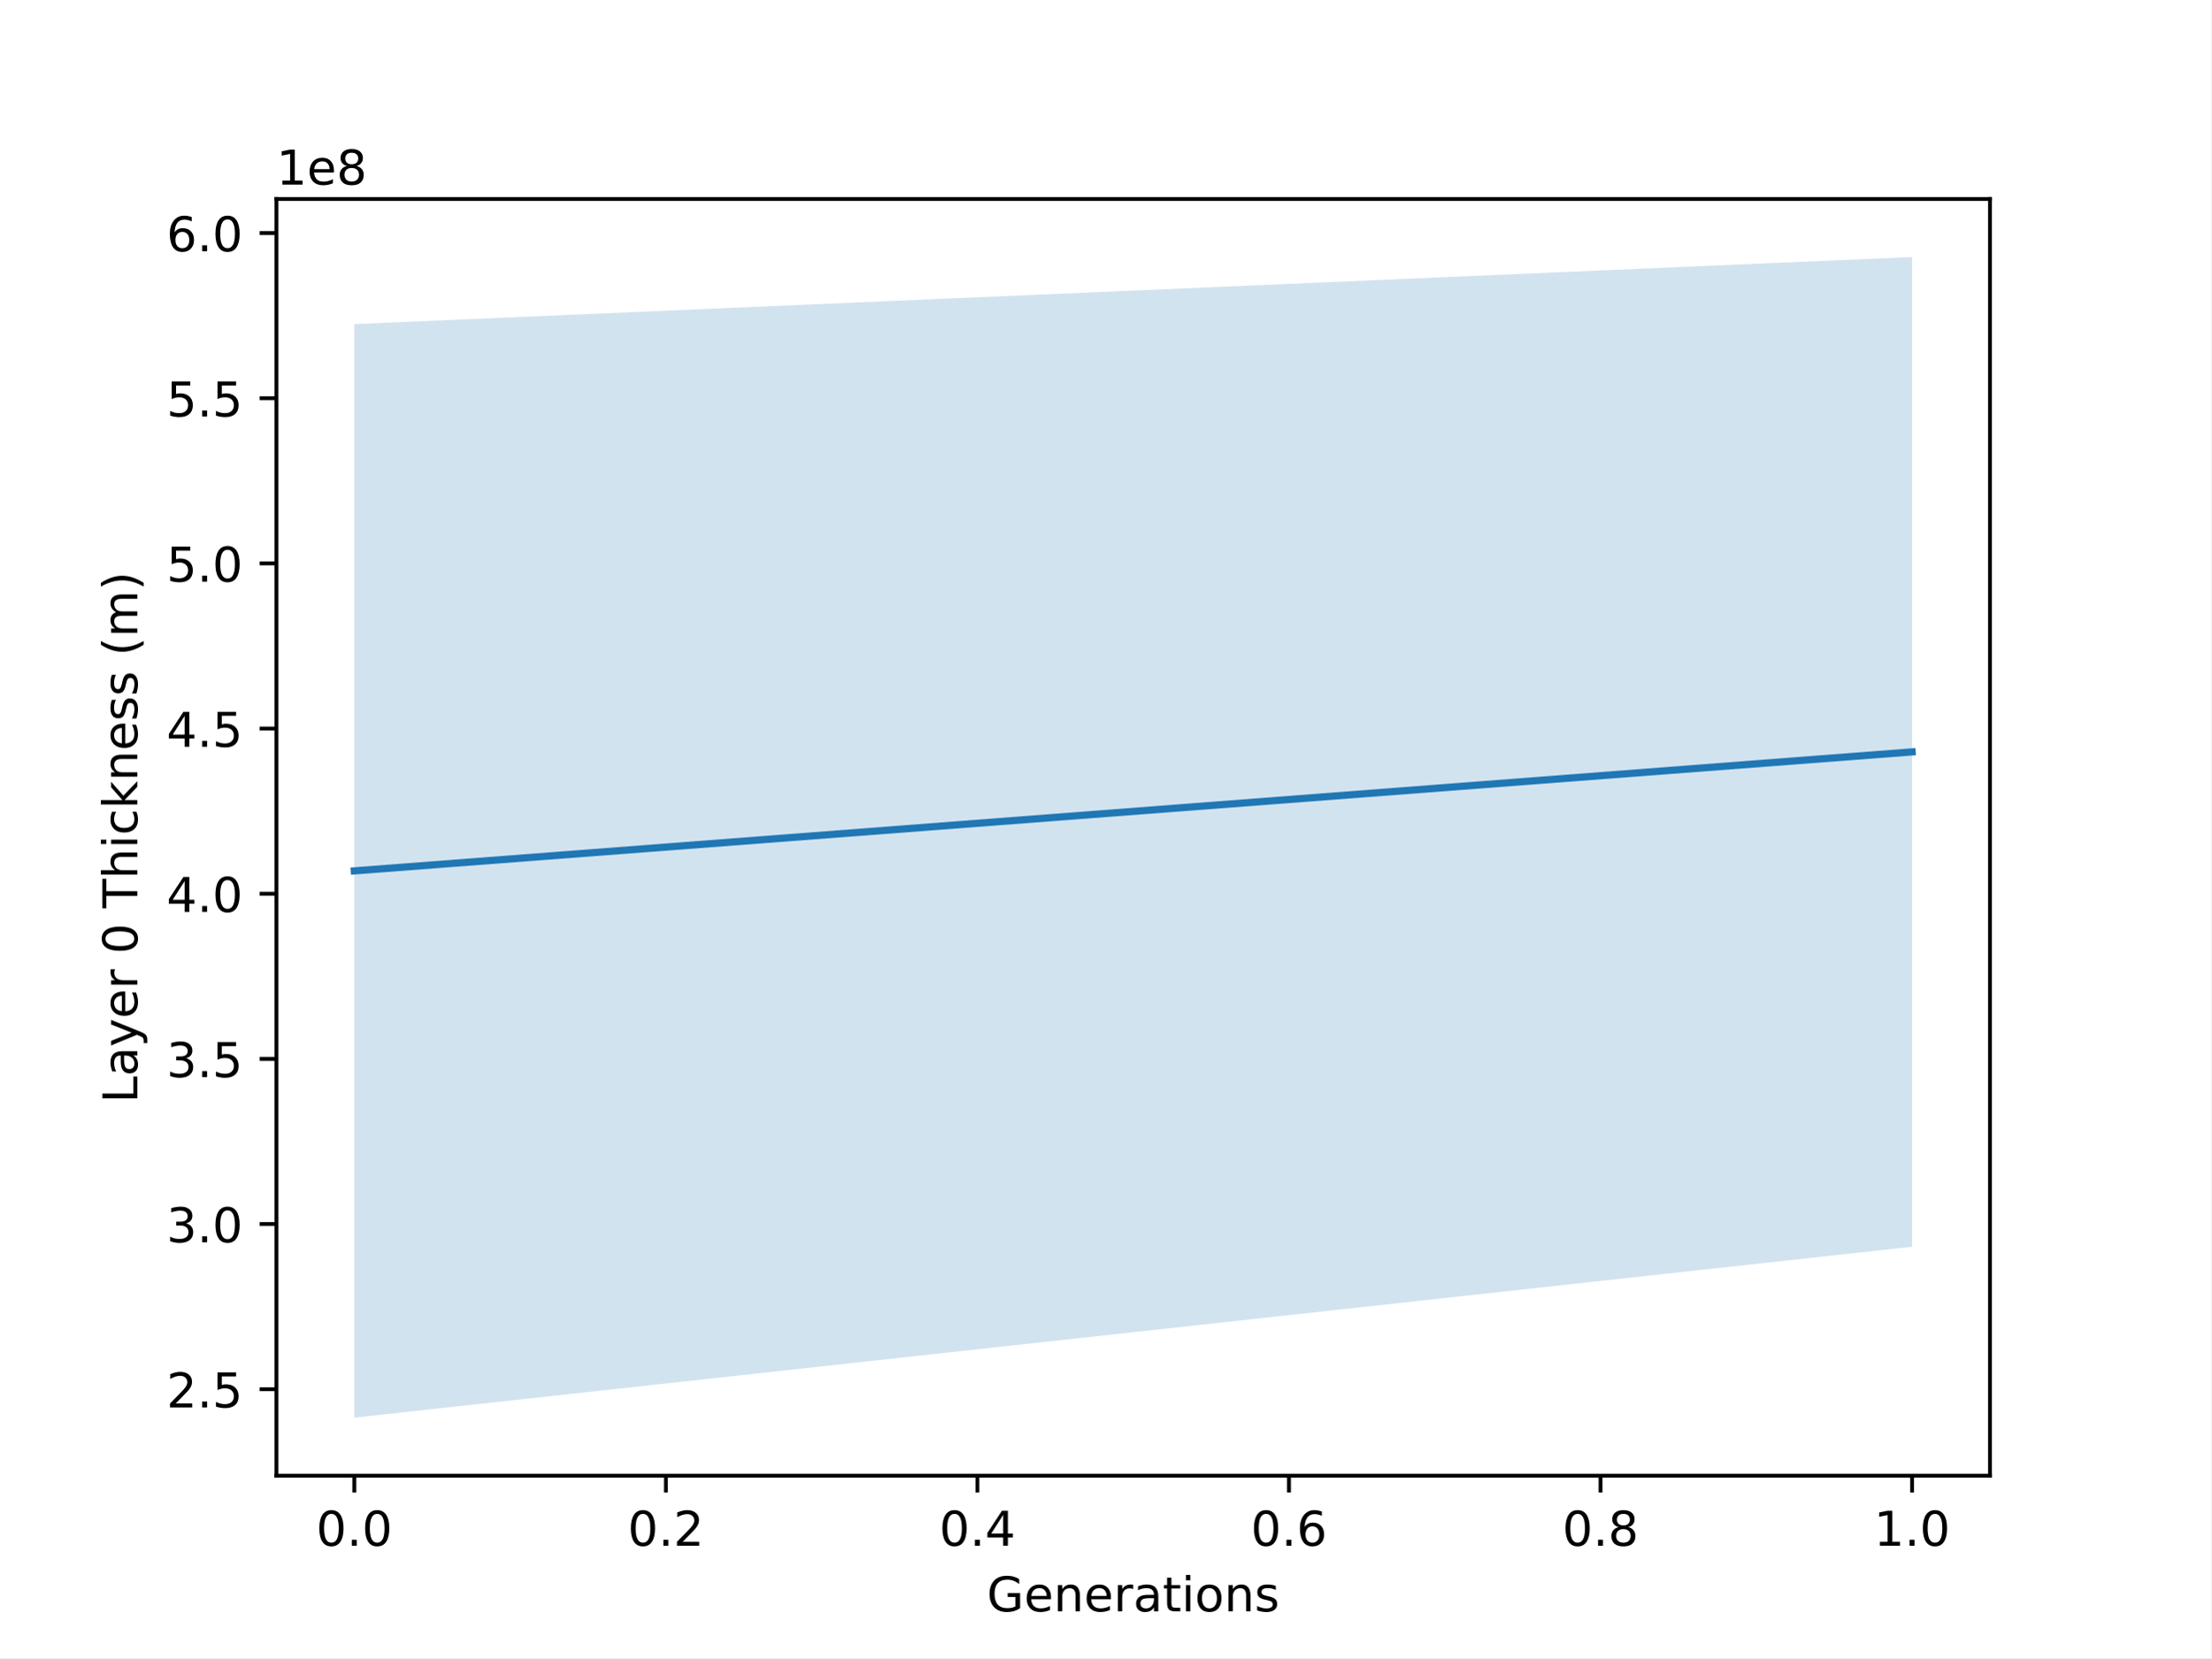
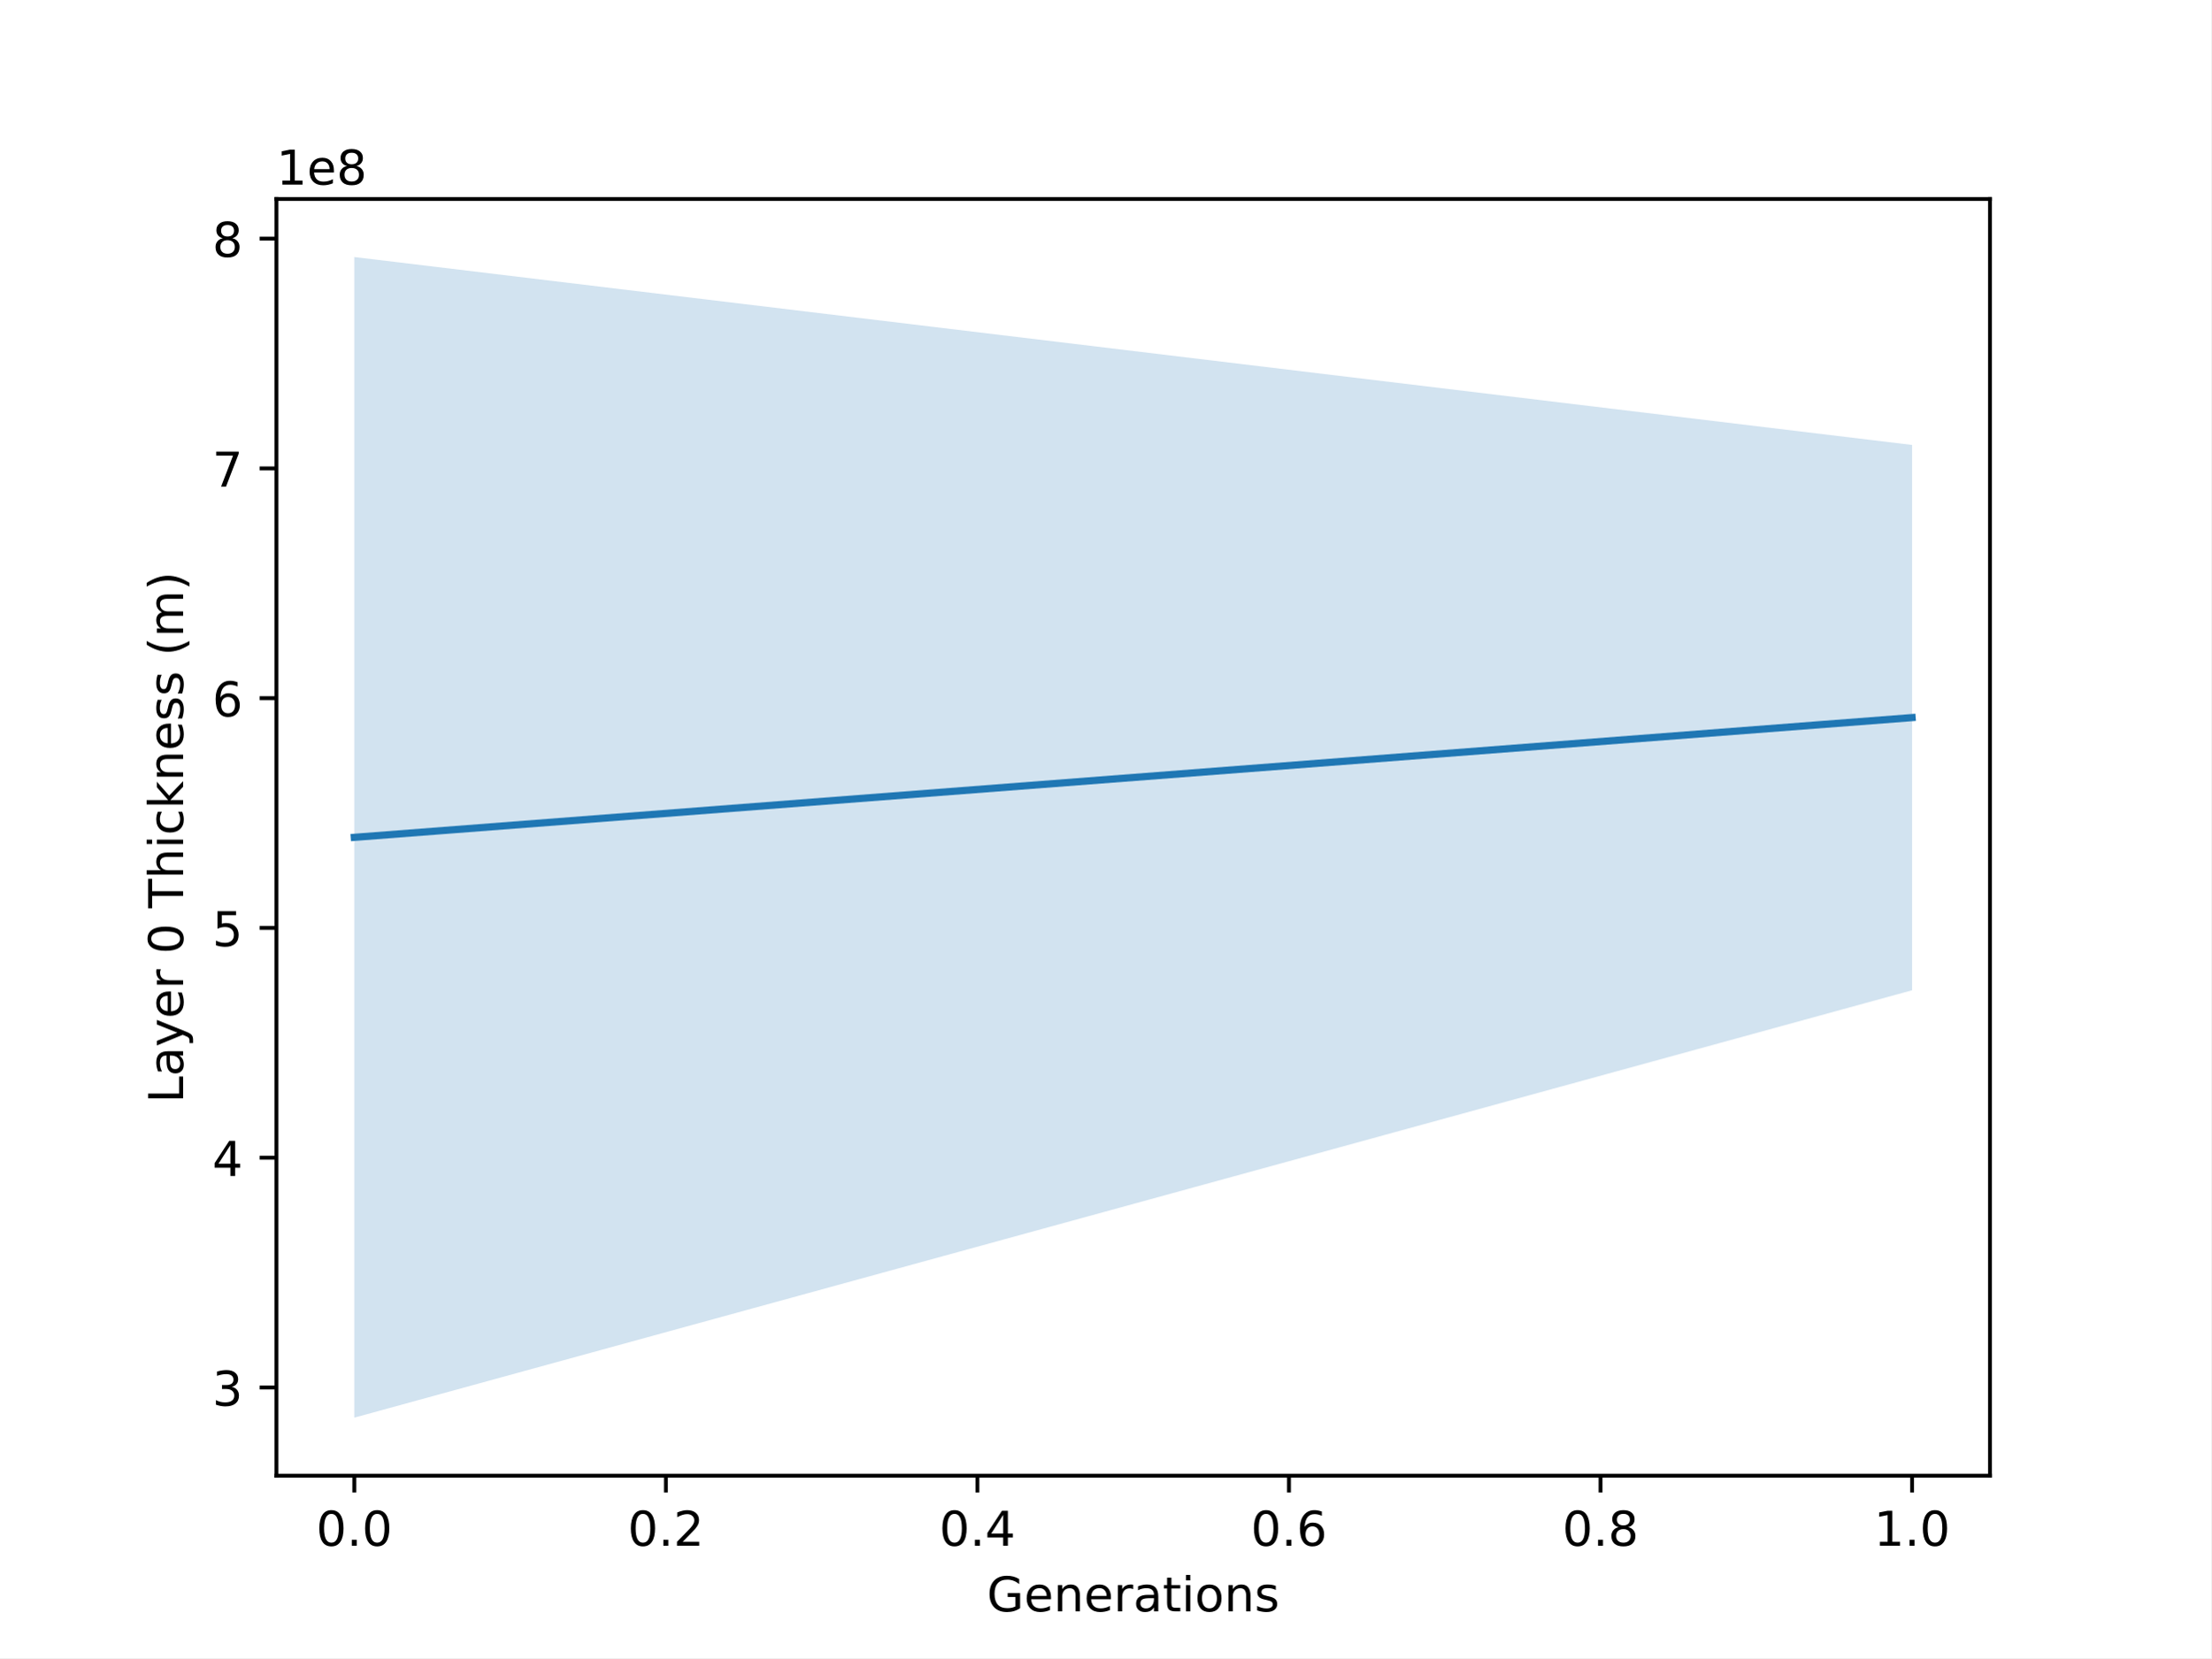
<svg xmlns="http://www.w3.org/2000/svg" xmlns:xlink="http://www.w3.org/1999/xlink" width="460.8pt" height="345.6pt" viewBox="0 0 460.8 345.6" version="1.1">
  <defs>
    <style type="text/css">*{stroke-linejoin: round; stroke-linecap: butt}</style>
  </defs>
  <g id="figure_1">
    <g id="patch_1">
      <path d="M 0 345.6  L 460.8 345.6  L 460.8 0  L 0 0  z " style="fill: #ffffff" />
    </g>
    <g id="axes_1">
      <g id="patch_2">
        <path d="M 57.6 307.584  L 414.72 307.584  L 414.72 41.472  L 57.6 41.472  z " style="fill: #ffffff" />
      </g>
      <g id="PolyCollection_1">
-         <path d="M 73.833 67.543  L 73.833 295.488  L 398.487 259.866  L 398.487 53.568  L 398.487 53.568  L 73.833 67.543  z " clip-path="url(#pa466e185f4)" style="fill: #1f77b4; fill-opacity: 0.2" />
+         <path d="M 73.833 53.568  L 73.833 295.488  L 398.487 206.401  L 398.487 92.735  L 398.487 92.735  L 73.833 53.568  z " clip-path="url(#pdfb543e9e0)" style="fill: #1f77b4; fill-opacity: 0.2" />
      </g>
      <g id="matplotlib.axis_1">
        <g id="xtick_1">
          <g id="line2d_1">
            <defs>
-               <path id="m8ca53163b4" d="M 0 0  L 0 3.5  " style="stroke: #000000; stroke-width: 0.8" />
+               <path id="md3f084d71d" d="M 0 0  L 0 3.5  " style="stroke: #000000; stroke-width: 0.8" />
            </defs>
            <g>
-               <use xlink:href="#m8ca53163b4" x="73.833" y="307.584" style="stroke: #000000; stroke-width: 0.8" />
+               <use xlink:href="#md3f084d71d" x="73.833" y="307.584" style="stroke: #000000; stroke-width: 0.8" />
            </g>
          </g>
          <g id="text_1">
            <g transform="translate(65.88116 322.1824)scale(0.1 -0.1)">
              <defs>
                <path id="DejaVuSans-30" d="M 2034 4250  Q 1547 4250 1301 3770  Q 1056 3291 1056 2328  Q 1056 1369 1301 889  Q 1547 409 2034 409  Q 2525 409 2770 889  Q 3016 1369 3016 2328  Q 3016 3291 2770 3770  Q 2525 4250 2034 4250  z M 2034 4750  Q 2819 4750 3233 4129  Q 3647 3509 3647 2328  Q 3647 1150 3233 529  Q 2819 -91 2034 -91  Q 1250 -91 836 529  Q 422 1150 422 2328  Q 422 3509 836 4129  Q 1250 4750 2034 4750  z " transform="scale(0.015625)" />
                <path id="DejaVuSans-2e" d="M 684 794  L 1344 794  L 1344 0  L 684 0  L 684 794  z " transform="scale(0.015625)" />
              </defs>
              <use xlink:href="#DejaVuSans-30" />
              <use xlink:href="#DejaVuSans-2e" x="63.623" />
              <use xlink:href="#DejaVuSans-30" x="95.41" />
            </g>
          </g>
        </g>
        <g id="xtick_2">
          <g id="line2d_2">
            <g>
-               <use xlink:href="#m8ca53163b4" x="138.764" y="307.584" style="stroke: #000000; stroke-width: 0.8" />
+               <use xlink:href="#md3f084d71d" x="138.764" y="307.584" style="stroke: #000000; stroke-width: 0.8" />
            </g>
          </g>
          <g id="text_2">
            <g transform="translate(130.8121 322.1824)scale(0.1 -0.1)">
              <defs>
                <path id="DejaVuSans-32" d="M 1228 531  L 3431 531  L 3431 0  L 469 0  L 469 531  Q 828 903 1448 1529  Q 2069 2156 2228 2338  Q 2531 2678 2651 2914  Q 2772 3150 2772 3378  Q 2772 3750 2511 3984  Q 2250 4219 1831 4219  Q 1534 4219 1204 4116  Q 875 4013 500 3803  L 500 4441  Q 881 4594 1212 4672  Q 1544 4750 1819 4750  Q 2544 4750 2975 4387  Q 3406 4025 3406 3419  Q 3406 3131 3298 2873  Q 3191 2616 2906 2266  Q 2828 2175 2409 1742  Q 1991 1309 1228 531  z " transform="scale(0.015625)" />
              </defs>
              <use xlink:href="#DejaVuSans-30" />
              <use xlink:href="#DejaVuSans-2e" x="63.623" />
              <use xlink:href="#DejaVuSans-32" x="95.41" />
            </g>
          </g>
        </g>
        <g id="xtick_3">
          <g id="line2d_3">
            <g>
-               <use xlink:href="#m8ca53163b4" x="203.695" y="307.584" style="stroke: #000000; stroke-width: 0.8" />
+               <use xlink:href="#md3f084d71d" x="203.695" y="307.584" style="stroke: #000000; stroke-width: 0.8" />
            </g>
          </g>
          <g id="text_3">
            <g transform="translate(195.743 322.1824)scale(0.1 -0.1)">
              <defs>
                <path id="DejaVuSans-34" d="M 2419 4116  L 825 1625  L 2419 1625  L 2419 4116  z M 2253 4666  L 3047 4666  L 3047 1625  L 3713 1625  L 3713 1100  L 3047 1100  L 3047 0  L 2419 0  L 2419 1100  L 313 1100  L 313 1709  L 2253 4666  z " transform="scale(0.015625)" />
              </defs>
              <use xlink:href="#DejaVuSans-30" />
              <use xlink:href="#DejaVuSans-2e" x="63.623" />
              <use xlink:href="#DejaVuSans-34" x="95.41" />
            </g>
          </g>
        </g>
        <g id="xtick_4">
          <g id="line2d_4">
            <g>
-               <use xlink:href="#m8ca53163b4" x="268.625" y="307.584" style="stroke: #000000; stroke-width: 0.8" />
+               <use xlink:href="#md3f084d71d" x="268.625" y="307.584" style="stroke: #000000; stroke-width: 0.8" />
            </g>
          </g>
          <g id="text_4">
            <g transform="translate(260.6739 322.1824)scale(0.1 -0.1)">
              <defs>
                <path id="DejaVuSans-36" d="M 2113 2584  Q 1688 2584 1439 2293  Q 1191 2003 1191 1497  Q 1191 994 1439 701  Q 1688 409 2113 409  Q 2538 409 2786 701  Q 3034 994 3034 1497  Q 3034 2003 2786 2293  Q 2538 2584 2113 2584  z M 3366 4563  L 3366 3988  Q 3128 4100 2886 4159  Q 2644 4219 2406 4219  Q 1781 4219 1451 3797  Q 1122 3375 1075 2522  Q 1259 2794 1537 2939  Q 1816 3084 2150 3084  Q 2853 3084 3261 2657  Q 3669 2231 3669 1497  Q 3669 778 3244 343  Q 2819 -91 2113 -91  Q 1303 -91 875 529  Q 447 1150 447 2328  Q 447 3434 972 4092  Q 1497 4750 2381 4750  Q 2619 4750 2861 4703  Q 3103 4656 3366 4563  z " transform="scale(0.015625)" />
              </defs>
              <use xlink:href="#DejaVuSans-30" />
              <use xlink:href="#DejaVuSans-2e" x="63.623" />
              <use xlink:href="#DejaVuSans-36" x="95.41" />
            </g>
          </g>
        </g>
        <g id="xtick_5">
          <g id="line2d_5">
            <g>
-               <use xlink:href="#m8ca53163b4" x="333.556" y="307.584" style="stroke: #000000; stroke-width: 0.8" />
+               <use xlink:href="#md3f084d71d" x="333.556" y="307.584" style="stroke: #000000; stroke-width: 0.8" />
            </g>
          </g>
          <g id="text_5">
            <g transform="translate(325.6048 322.1824)scale(0.1 -0.1)">
              <defs>
                <path id="DejaVuSans-38" d="M 2034 2216  Q 1584 2216 1326 1975  Q 1069 1734 1069 1313  Q 1069 891 1326 650  Q 1584 409 2034 409  Q 2484 409 2743 651  Q 3003 894 3003 1313  Q 3003 1734 2745 1975  Q 2488 2216 2034 2216  z M 1403 2484  Q 997 2584 770 2862  Q 544 3141 544 3541  Q 544 4100 942 4425  Q 1341 4750 2034 4750  Q 2731 4750 3128 4425  Q 3525 4100 3525 3541  Q 3525 3141 3298 2862  Q 3072 2584 2669 2484  Q 3125 2378 3379 2068  Q 3634 1759 3634 1313  Q 3634 634 3220 271  Q 2806 -91 2034 -91  Q 1263 -91 848 271  Q 434 634 434 1313  Q 434 1759 690 2068  Q 947 2378 1403 2484  z M 1172 3481  Q 1172 3119 1398 2916  Q 1625 2713 2034 2713  Q 2441 2713 2670 2916  Q 2900 3119 2900 3481  Q 2900 3844 2670 4047  Q 2441 4250 2034 4250  Q 1625 4250 1398 4047  Q 1172 3844 1172 3481  z " transform="scale(0.015625)" />
              </defs>
              <use xlink:href="#DejaVuSans-30" />
              <use xlink:href="#DejaVuSans-2e" x="63.623" />
              <use xlink:href="#DejaVuSans-38" x="95.41" />
            </g>
          </g>
        </g>
        <g id="xtick_6">
          <g id="line2d_6">
            <g>
-               <use xlink:href="#m8ca53163b4" x="398.487" y="307.584" style="stroke: #000000; stroke-width: 0.8" />
+               <use xlink:href="#md3f084d71d" x="398.487" y="307.584" style="stroke: #000000; stroke-width: 0.8" />
            </g>
          </g>
          <g id="text_6">
            <g transform="translate(390.5357 322.1824)scale(0.1 -0.1)">
              <defs>
                <path id="DejaVuSans-31" d="M 794 531  L 1825 531  L 1825 4091  L 703 3866  L 703 4441  L 1819 4666  L 2450 4666  L 2450 531  L 3481 531  L 3481 0  L 794 0  L 794 531  z " transform="scale(0.015625)" />
              </defs>
              <use xlink:href="#DejaVuSans-31" />
              <use xlink:href="#DejaVuSans-2e" x="63.623" />
              <use xlink:href="#DejaVuSans-30" x="95.41" />
            </g>
          </g>
        </g>
        <g id="text_7">
          <g transform="translate(205.6623 335.8606)scale(0.1 -0.1)">
            <defs>
              <path id="DejaVuSans-47" d="M 3809 666  L 3809 1919  L 2778 1919  L 2778 2438  L 4434 2438  L 4434 434  Q 4069 175 3628 42  Q 3188 -91 2688 -91  Q 1594 -91 976 548  Q 359 1188 359 2328  Q 359 3472 976 4111  Q 1594 4750 2688 4750  Q 3144 4750 3555 4637  Q 3966 4525 4313 4306  L 4313 3634  Q 3963 3931 3569 4081  Q 3175 4231 2741 4231  Q 1884 4231 1454 3753  Q 1025 3275 1025 2328  Q 1025 1384 1454 906  Q 1884 428 2741 428  Q 3075 428 3337 486  Q 3600 544 3809 666  z " transform="scale(0.015625)" />
              <path id="DejaVuSans-65" d="M 3597 1894  L 3597 1613  L 953 1613  Q 991 1019 1311 708  Q 1631 397 2203 397  Q 2534 397 2845 478  Q 3156 559 3463 722  L 3463 178  Q 3153 47 2828 -22  Q 2503 -91 2169 -91  Q 1331 -91 842 396  Q 353 884 353 1716  Q 353 2575 817 3079  Q 1281 3584 2069 3584  Q 2775 3584 3186 3129  Q 3597 2675 3597 1894  z M 3022 2063  Q 3016 2534 2758 2815  Q 2500 3097 2075 3097  Q 1594 3097 1305 2825  Q 1016 2553 972 2059  L 3022 2063  z " transform="scale(0.015625)" />
              <path id="DejaVuSans-6e" d="M 3513 2113  L 3513 0  L 2938 0  L 2938 2094  Q 2938 2591 2744 2837  Q 2550 3084 2163 3084  Q 1697 3084 1428 2787  Q 1159 2491 1159 1978  L 1159 0  L 581 0  L 581 3500  L 1159 3500  L 1159 2956  Q 1366 3272 1645 3428  Q 1925 3584 2291 3584  Q 2894 3584 3203 3211  Q 3513 2838 3513 2113  z " transform="scale(0.015625)" />
              <path id="DejaVuSans-72" d="M 2631 2963  Q 2534 3019 2420 3045  Q 2306 3072 2169 3072  Q 1681 3072 1420 2755  Q 1159 2438 1159 1844  L 1159 0  L 581 0  L 581 3500  L 1159 3500  L 1159 2956  Q 1341 3275 1631 3429  Q 1922 3584 2338 3584  Q 2397 3584 2469 3576  Q 2541 3569 2628 3553  L 2631 2963  z " transform="scale(0.015625)" />
              <path id="DejaVuSans-61" d="M 2194 1759  Q 1497 1759 1228 1600  Q 959 1441 959 1056  Q 959 750 1161 570  Q 1363 391 1709 391  Q 2188 391 2477 730  Q 2766 1069 2766 1631  L 2766 1759  L 2194 1759  z M 3341 1997  L 3341 0  L 2766 0  L 2766 531  Q 2569 213 2275 61  Q 1981 -91 1556 -91  Q 1019 -91 701 211  Q 384 513 384 1019  Q 384 1609 779 1909  Q 1175 2209 1959 2209  L 2766 2209  L 2766 2266  Q 2766 2663 2505 2880  Q 2244 3097 1772 3097  Q 1472 3097 1187 3025  Q 903 2953 641 2809  L 641 3341  Q 956 3463 1253 3523  Q 1550 3584 1831 3584  Q 2591 3584 2966 3190  Q 3341 2797 3341 1997  z " transform="scale(0.015625)" />
              <path id="DejaVuSans-74" d="M 1172 4494  L 1172 3500  L 2356 3500  L 2356 3053  L 1172 3053  L 1172 1153  Q 1172 725 1289 603  Q 1406 481 1766 481  L 2356 481  L 2356 0  L 1766 0  Q 1100 0 847 248  Q 594 497 594 1153  L 594 3053  L 172 3053  L 172 3500  L 594 3500  L 594 4494  L 1172 4494  z " transform="scale(0.015625)" />
              <path id="DejaVuSans-69" d="M 603 3500  L 1178 3500  L 1178 0  L 603 0  L 603 3500  z M 603 4863  L 1178 4863  L 1178 4134  L 603 4134  L 603 4863  z " transform="scale(0.015625)" />
              <path id="DejaVuSans-6f" d="M 1959 3097  Q 1497 3097 1228 2736  Q 959 2375 959 1747  Q 959 1119 1226 758  Q 1494 397 1959 397  Q 2419 397 2687 759  Q 2956 1122 2956 1747  Q 2956 2369 2687 2733  Q 2419 3097 1959 3097  z M 1959 3584  Q 2709 3584 3137 3096  Q 3566 2609 3566 1747  Q 3566 888 3137 398  Q 2709 -91 1959 -91  Q 1206 -91 779 398  Q 353 888 353 1747  Q 353 2609 779 3096  Q 1206 3584 1959 3584  z " transform="scale(0.015625)" />
              <path id="DejaVuSans-73" d="M 2834 3397  L 2834 2853  Q 2591 2978 2328 3040  Q 2066 3103 1784 3103  Q 1356 3103 1142 2972  Q 928 2841 928 2578  Q 928 2378 1081 2264  Q 1234 2150 1697 2047  L 1894 2003  Q 2506 1872 2764 1633  Q 3022 1394 3022 966  Q 3022 478 2636 193  Q 2250 -91 1575 -91  Q 1294 -91 989 -36  Q 684 19 347 128  L 347 722  Q 666 556 975 473  Q 1284 391 1588 391  Q 1994 391 2212 530  Q 2431 669 2431 922  Q 2431 1156 2273 1281  Q 2116 1406 1581 1522  L 1381 1569  Q 847 1681 609 1914  Q 372 2147 372 2553  Q 372 3047 722 3315  Q 1072 3584 1716 3584  Q 2034 3584 2315 3537  Q 2597 3491 2834 3397  z " transform="scale(0.015625)" />
            </defs>
            <use xlink:href="#DejaVuSans-47" />
            <use xlink:href="#DejaVuSans-65" x="77.49" />
            <use xlink:href="#DejaVuSans-6e" x="139.014" />
            <use xlink:href="#DejaVuSans-65" x="202.393" />
            <use xlink:href="#DejaVuSans-72" x="263.916" />
            <use xlink:href="#DejaVuSans-61" x="305.029" />
            <use xlink:href="#DejaVuSans-74" x="366.309" />
            <use xlink:href="#DejaVuSans-69" x="405.518" />
            <use xlink:href="#DejaVuSans-6f" x="433.301" />
            <use xlink:href="#DejaVuSans-6e" x="494.482" />
            <use xlink:href="#DejaVuSans-73" x="557.861" />
          </g>
        </g>
      </g>
      <g id="matplotlib.axis_2">
        <g id="ytick_1">
          <g id="line2d_7">
            <defs>
-               <path id="mbd575b0b1a" d="M 0 0  L -3.5 0  " style="stroke: #000000; stroke-width: 0.8" />
+               <path id="mc415de7b5b" d="M 0 0  L -3.5 0  " style="stroke: #000000; stroke-width: 0.8" />
            </defs>
            <g>
-               <use xlink:href="#mbd575b0b1a" x="57.6" y="289.562" style="stroke: #000000; stroke-width: 0.8" />
+               <use xlink:href="#mc415de7b5b" x="57.6" y="289.199" style="stroke: #000000; stroke-width: 0.8" />
            </g>
          </g>
          <g id="text_8">
-             <g transform="translate(34.69687 293.3608)scale(0.1 -0.1)">
-               <defs>
-                 <path id="DejaVuSans-35" d="M 691 4666  L 3169 4666  L 3169 4134  L 1269 4134  L 1269 2991  Q 1406 3038 1543 3061  Q 1681 3084 1819 3084  Q 2600 3084 3056 2656  Q 3513 2228 3513 1497  Q 3513 744 3044 326  Q 2575 -91 1722 -91  Q 1428 -91 1123 -41  Q 819 9 494 109  L 494 744  Q 775 591 1075 516  Q 1375 441 1709 441  Q 2250 441 2565 725  Q 2881 1009 2881 1497  Q 2881 1984 2565 2268  Q 2250 2553 1709 2553  Q 1456 2553 1204 2497  Q 953 2441 691 2322  L 691 4666  z " transform="scale(0.015625)" />
-               </defs>
-               <use xlink:href="#DejaVuSans-32" />
-               <use xlink:href="#DejaVuSans-2e" x="63.623" />
-               <use xlink:href="#DejaVuSans-35" x="95.41" />
+             <g transform="translate(44.2375 292.9978)scale(0.1 -0.1)">
+               <defs>
+                 <path id="DejaVuSans-33" d="M 2597 2516  Q 3050 2419 3304 2112  Q 3559 1806 3559 1356  Q 3559 666 3084 287  Q 2609 -91 1734 -91  Q 1441 -91 1130 -33  Q 819 25 488 141  L 488 750  Q 750 597 1062 519  Q 1375 441 1716 441  Q 2309 441 2620 675  Q 2931 909 2931 1356  Q 2931 1769 2642 2001  Q 2353 2234 1838 2234  L 1294 2234  L 1294 2753  L 1863 2753  Q 2328 2753 2575 2939  Q 2822 3125 2822 3475  Q 2822 3834 2567 4026  Q 2313 4219 1838 4219  Q 1578 4219 1281 4162  Q 984 4106 628 3988  L 628 4550  Q 988 4650 1302 4700  Q 1616 4750 1894 4750  Q 2613 4750 3031 4423  Q 3450 4097 3450 3541  Q 3450 3153 3228 2886  Q 3006 2619 2597 2516  z " transform="scale(0.015625)" />
+               </defs>
+               <use xlink:href="#DejaVuSans-33" />
            </g>
          </g>
        </g>
        <g id="ytick_2">
          <g id="line2d_8">
            <g>
-               <use xlink:href="#mbd575b0b1a" x="57.6" y="255.134" style="stroke: #000000; stroke-width: 0.8" />
+               <use xlink:href="#mc415de7b5b" x="57.6" y="241.304" style="stroke: #000000; stroke-width: 0.8" />
            </g>
          </g>
          <g id="text_9">
-             <g transform="translate(34.69687 258.9333)scale(0.1 -0.1)">
-               <defs>
-                 <path id="DejaVuSans-33" d="M 2597 2516  Q 3050 2419 3304 2112  Q 3559 1806 3559 1356  Q 3559 666 3084 287  Q 2609 -91 1734 -91  Q 1441 -91 1130 -33  Q 819 25 488 141  L 488 750  Q 750 597 1062 519  Q 1375 441 1716 441  Q 2309 441 2620 675  Q 2931 909 2931 1356  Q 2931 1769 2642 2001  Q 2353 2234 1838 2234  L 1294 2234  L 1294 2753  L 1863 2753  Q 2328 2753 2575 2939  Q 2822 3125 2822 3475  Q 2822 3834 2567 4026  Q 2313 4219 1838 4219  Q 1578 4219 1281 4162  Q 984 4106 628 3988  L 628 4550  Q 988 4650 1302 4700  Q 1616 4750 1894 4750  Q 2613 4750 3031 4423  Q 3450 4097 3450 3541  Q 3450 3153 3228 2886  Q 3006 2619 2597 2516  z " transform="scale(0.015625)" />
-               </defs>
-               <use xlink:href="#DejaVuSans-33" />
-               <use xlink:href="#DejaVuSans-2e" x="63.623" />
-               <use xlink:href="#DejaVuSans-30" x="95.41" />
+             <g transform="translate(44.2375 245.1032)scale(0.1 -0.1)">
+               <use xlink:href="#DejaVuSans-34" />
            </g>
          </g>
        </g>
        <g id="ytick_3">
          <g id="line2d_9">
            <g>
-               <use xlink:href="#mbd575b0b1a" x="57.6" y="220.707" style="stroke: #000000; stroke-width: 0.8" />
+               <use xlink:href="#mc415de7b5b" x="57.6" y="193.409" style="stroke: #000000; stroke-width: 0.8" />
            </g>
          </g>
          <g id="text_10">
-             <g transform="translate(34.69687 224.5058)scale(0.1 -0.1)">
-               <use xlink:href="#DejaVuSans-33" />
-               <use xlink:href="#DejaVuSans-2e" x="63.623" />
-               <use xlink:href="#DejaVuSans-35" x="95.41" />
+             <g transform="translate(44.2375 197.2086)scale(0.1 -0.1)">
+               <defs>
+                 <path id="DejaVuSans-35" d="M 691 4666  L 3169 4666  L 3169 4134  L 1269 4134  L 1269 2991  Q 1406 3038 1543 3061  Q 1681 3084 1819 3084  Q 2600 3084 3056 2656  Q 3513 2228 3513 1497  Q 3513 744 3044 326  Q 2575 -91 1722 -91  Q 1428 -91 1123 -41  Q 819 9 494 109  L 494 744  Q 775 591 1075 516  Q 1375 441 1709 441  Q 2250 441 2565 725  Q 2881 1009 2881 1497  Q 2881 1984 2565 2268  Q 2250 2553 1709 2553  Q 1456 2553 1204 2497  Q 953 2441 691 2322  L 691 4666  z " transform="scale(0.015625)" />
+               </defs>
+               <use xlink:href="#DejaVuSans-35" />
            </g>
          </g>
        </g>
        <g id="ytick_4">
          <g id="line2d_10">
            <g>
-               <use xlink:href="#mbd575b0b1a" x="57.6" y="186.279" style="stroke: #000000; stroke-width: 0.8" />
+               <use xlink:href="#mc415de7b5b" x="57.6" y="145.515" style="stroke: #000000; stroke-width: 0.8" />
            </g>
          </g>
          <g id="text_11">
-             <g transform="translate(34.69687 190.0783)scale(0.1 -0.1)">
-               <use xlink:href="#DejaVuSans-34" />
-               <use xlink:href="#DejaVuSans-2e" x="63.623" />
-               <use xlink:href="#DejaVuSans-30" x="95.41" />
+             <g transform="translate(44.2375 149.314)scale(0.1 -0.1)">
+               <use xlink:href="#DejaVuSans-36" />
            </g>
          </g>
        </g>
        <g id="ytick_5">
          <g id="line2d_11">
            <g>
-               <use xlink:href="#mbd575b0b1a" x="57.6" y="151.852" style="stroke: #000000; stroke-width: 0.8" />
+               <use xlink:href="#mc415de7b5b" x="57.6" y="97.62" style="stroke: #000000; stroke-width: 0.8" />
            </g>
          </g>
          <g id="text_12">
-             <g transform="translate(34.69687 155.6508)scale(0.1 -0.1)">
-               <use xlink:href="#DejaVuSans-34" />
-               <use xlink:href="#DejaVuSans-2e" x="63.623" />
-               <use xlink:href="#DejaVuSans-35" x="95.41" />
+             <g transform="translate(44.2375 101.4194)scale(0.1 -0.1)">
+               <defs>
+                 <path id="DejaVuSans-37" d="M 525 4666  L 3525 4666  L 3525 4397  L 1831 0  L 1172 0  L 2766 4134  L 525 4134  L 525 4666  z " transform="scale(0.015625)" />
+               </defs>
+               <use xlink:href="#DejaVuSans-37" />
            </g>
          </g>
        </g>
        <g id="ytick_6">
          <g id="line2d_12">
            <g>
-               <use xlink:href="#mbd575b0b1a" x="57.6" y="117.424" style="stroke: #000000; stroke-width: 0.8" />
+               <use xlink:href="#mc415de7b5b" x="57.6" y="49.726" style="stroke: #000000; stroke-width: 0.8" />
            </g>
          </g>
          <g id="text_13">
-             <g transform="translate(34.69687 121.2234)scale(0.1 -0.1)">
-               <use xlink:href="#DejaVuSans-35" />
-               <use xlink:href="#DejaVuSans-2e" x="63.623" />
-               <use xlink:href="#DejaVuSans-30" x="95.41" />
-             </g>
-           </g>
-         </g>
-         <g id="ytick_7">
-           <g id="line2d_13">
-             <g>
-               <use xlink:href="#mbd575b0b1a" x="57.6" y="82.997" style="stroke: #000000; stroke-width: 0.8" />
-             </g>
-           </g>
-           <g id="text_14">
-             <g transform="translate(34.69687 86.79588)scale(0.1 -0.1)">
-               <use xlink:href="#DejaVuSans-35" />
-               <use xlink:href="#DejaVuSans-2e" x="63.623" />
-               <use xlink:href="#DejaVuSans-35" x="95.41" />
-             </g>
-           </g>
-         </g>
-         <g id="ytick_8">
-           <g id="line2d_14">
-             <g>
-               <use xlink:href="#mbd575b0b1a" x="57.6" y="48.569" style="stroke: #000000; stroke-width: 0.8" />
-             </g>
-           </g>
-           <g id="text_15">
-             <g transform="translate(34.69687 52.36839)scale(0.1 -0.1)">
-               <use xlink:href="#DejaVuSans-36" />
-               <use xlink:href="#DejaVuSans-2e" x="63.623" />
-               <use xlink:href="#DejaVuSans-30" x="95.41" />
-             </g>
-           </g>
-         </g>
-         <g id="text_16">
-           <g transform="translate(28.61719 229.9007)rotate(-90)scale(0.1 -0.1)">
+             <g transform="translate(44.2375 53.52479)scale(0.1 -0.1)">
+               <use xlink:href="#DejaVuSans-38" />
+             </g>
+           </g>
+         </g>
+         <g id="text_14">
+           <g transform="translate(38.15781 229.9007)rotate(-90)scale(0.1 -0.1)">
            <defs>
              <path id="DejaVuSans-4c" d="M 628 4666  L 1259 4666  L 1259 531  L 3531 531  L 3531 0  L 628 0  L 628 4666  z " transform="scale(0.015625)" />
              <path id="DejaVuSans-79" d="M 2059 -325  Q 1816 -950 1584 -1140  Q 1353 -1331 966 -1331  L 506 -1331  L 506 -850  L 844 -850  Q 1081 -850 1212 -737  Q 1344 -625 1503 -206  L 1606 56  L 191 3500  L 800 3500  L 1894 763  L 2988 3500  L 3597 3500  L 2059 -325  z " transform="scale(0.015625)" />
              <path id="DejaVuSans-20" transform="scale(0.015625)" />
              <path id="DejaVuSans-54" d="M -19 4666  L 3928 4666  L 3928 4134  L 2272 4134  L 2272 0  L 1638 0  L 1638 4134  L -19 4134  L -19 4666  z " transform="scale(0.015625)" />
              <path id="DejaVuSans-68" d="M 3513 2113  L 3513 0  L 2938 0  L 2938 2094  Q 2938 2591 2744 2837  Q 2550 3084 2163 3084  Q 1697 3084 1428 2787  Q 1159 2491 1159 1978  L 1159 0  L 581 0  L 581 4863  L 1159 4863  L 1159 2956  Q 1366 3272 1645 3428  Q 1925 3584 2291 3584  Q 2894 3584 3203 3211  Q 3513 2838 3513 2113  z " transform="scale(0.015625)" />
              <path id="DejaVuSans-63" d="M 3122 3366  L 3122 2828  Q 2878 2963 2633 3030  Q 2388 3097 2138 3097  Q 1578 3097 1268 2742  Q 959 2388 959 1747  Q 959 1106 1268 751  Q 1578 397 2138 397  Q 2388 397 2633 464  Q 2878 531 3122 666  L 3122 134  Q 2881 22 2623 -34  Q 2366 -91 2075 -91  Q 1284 -91 818 406  Q 353 903 353 1747  Q 353 2603 823 3093  Q 1294 3584 2113 3584  Q 2378 3584 2631 3529  Q 2884 3475 3122 3366  z " transform="scale(0.015625)" />
              <path id="DejaVuSans-6b" d="M 581 4863  L 1159 4863  L 1159 1991  L 2875 3500  L 3609 3500  L 1753 1863  L 3688 0  L 2938 0  L 1159 1709  L 1159 0  L 581 0  L 581 4863  z " transform="scale(0.015625)" />
              <path id="DejaVuSans-28" d="M 1984 4856  Q 1566 4138 1362 3434  Q 1159 2731 1159 2009  Q 1159 1288 1364 580  Q 1569 -128 1984 -844  L 1484 -844  Q 1016 -109 783 600  Q 550 1309 550 2009  Q 550 2706 781 3412  Q 1013 4119 1484 4856  L 1984 4856  z " transform="scale(0.015625)" />
              <path id="DejaVuSans-6d" d="M 3328 2828  Q 3544 3216 3844 3400  Q 4144 3584 4550 3584  Q 5097 3584 5394 3201  Q 5691 2819 5691 2113  L 5691 0  L 5113 0  L 5113 2094  Q 5113 2597 4934 2840  Q 4756 3084 4391 3084  Q 3944 3084 3684 2787  Q 3425 2491 3425 1978  L 3425 0  L 2847 0  L 2847 2094  Q 2847 2600 2669 2842  Q 2491 3084 2119 3084  Q 1678 3084 1418 2786  Q 1159 2488 1159 1978  L 1159 0  L 581 0  L 581 3500  L 1159 3500  L 1159 2956  Q 1356 3278 1631 3431  Q 1906 3584 2284 3584  Q 2666 3584 2933 3390  Q 3200 3197 3328 2828  z " transform="scale(0.015625)" />
              <path id="DejaVuSans-29" d="M 513 4856  L 1013 4856  Q 1481 4119 1714 3412  Q 1947 2706 1947 2009  Q 1947 1309 1714 600  Q 1481 -109 1013 -844  L 513 -844  Q 928 -128 1133 580  Q 1338 1288 1338 2009  Q 1338 2731 1133 3434  Q 928 4138 513 4856  z " transform="scale(0.015625)" />
            </defs>
            <use xlink:href="#DejaVuSans-4c" />
            <use xlink:href="#DejaVuSans-61" x="55.713" />
            <use xlink:href="#DejaVuSans-79" x="116.992" />
            <use xlink:href="#DejaVuSans-65" x="176.172" />
            <use xlink:href="#DejaVuSans-72" x="237.695" />
            <use xlink:href="#DejaVuSans-20" x="278.809" />
            <use xlink:href="#DejaVuSans-30" x="310.596" />
            <use xlink:href="#DejaVuSans-20" x="374.219" />
            <use xlink:href="#DejaVuSans-54" x="406.006" />
            <use xlink:href="#DejaVuSans-68" x="467.09" />
            <use xlink:href="#DejaVuSans-69" x="530.469" />
            <use xlink:href="#DejaVuSans-63" x="558.252" />
            <use xlink:href="#DejaVuSans-6b" x="613.232" />
            <use xlink:href="#DejaVuSans-6e" x="671.143" />
            <use xlink:href="#DejaVuSans-65" x="734.521" />
            <use xlink:href="#DejaVuSans-73" x="796.045" />
            <use xlink:href="#DejaVuSans-73" x="848.145" />
            <use xlink:href="#DejaVuSans-20" x="900.244" />
            <use xlink:href="#DejaVuSans-28" x="932.031" />
            <use xlink:href="#DejaVuSans-6d" x="971.045" />
            <use xlink:href="#DejaVuSans-29" x="1068.457" />
          </g>
        </g>
-         <g id="text_17">
+         <g id="text_15">
          <g transform="translate(57.6 38.472)scale(0.1 -0.1)">
            <use xlink:href="#DejaVuSans-31" />
            <use xlink:href="#DejaVuSans-65" x="63.623" />
            <use xlink:href="#DejaVuSans-38" x="125.146" />
          </g>
        </g>
      </g>
-       <g id="line2d_15">
-         <path d="M 73.833 181.516  L 398.487 156.717  " clip-path="url(#pa466e185f4)" style="fill: none; stroke: #1f77b4; stroke-width: 1.5; stroke-linecap: square" />
+       <g id="line2d_13">
+         <path d="M 73.833 174.528  L 398.487 149.568  " clip-path="url(#pdfb543e9e0)" style="fill: none; stroke: #1f77b4; stroke-width: 1.5; stroke-linecap: square" />
      </g>
      <g id="patch_3">
        <path d="M 57.6 307.584  L 57.6 41.472  " style="fill: none; stroke: #000000; stroke-width: 0.8; stroke-linejoin: miter; stroke-linecap: square" />
      </g>
      <g id="patch_4">
        <path d="M 414.72 307.584  L 414.72 41.472  " style="fill: none; stroke: #000000; stroke-width: 0.8; stroke-linejoin: miter; stroke-linecap: square" />
      </g>
      <g id="patch_5">
        <path d="M 57.6 307.584  L 414.72 307.584  " style="fill: none; stroke: #000000; stroke-width: 0.8; stroke-linejoin: miter; stroke-linecap: square" />
      </g>
      <g id="patch_6">
        <path d="M 57.6 41.472  L 414.72 41.472  " style="fill: none; stroke: #000000; stroke-width: 0.8; stroke-linejoin: miter; stroke-linecap: square" />
      </g>
    </g>
  </g>
  <defs>
-     <clipPath id="pa466e185f4">
+     <clipPath id="pdfb543e9e0">
      <rect x="57.6" y="41.472" width="357.12" height="266.112" />
    </clipPath>
  </defs>
</svg>
